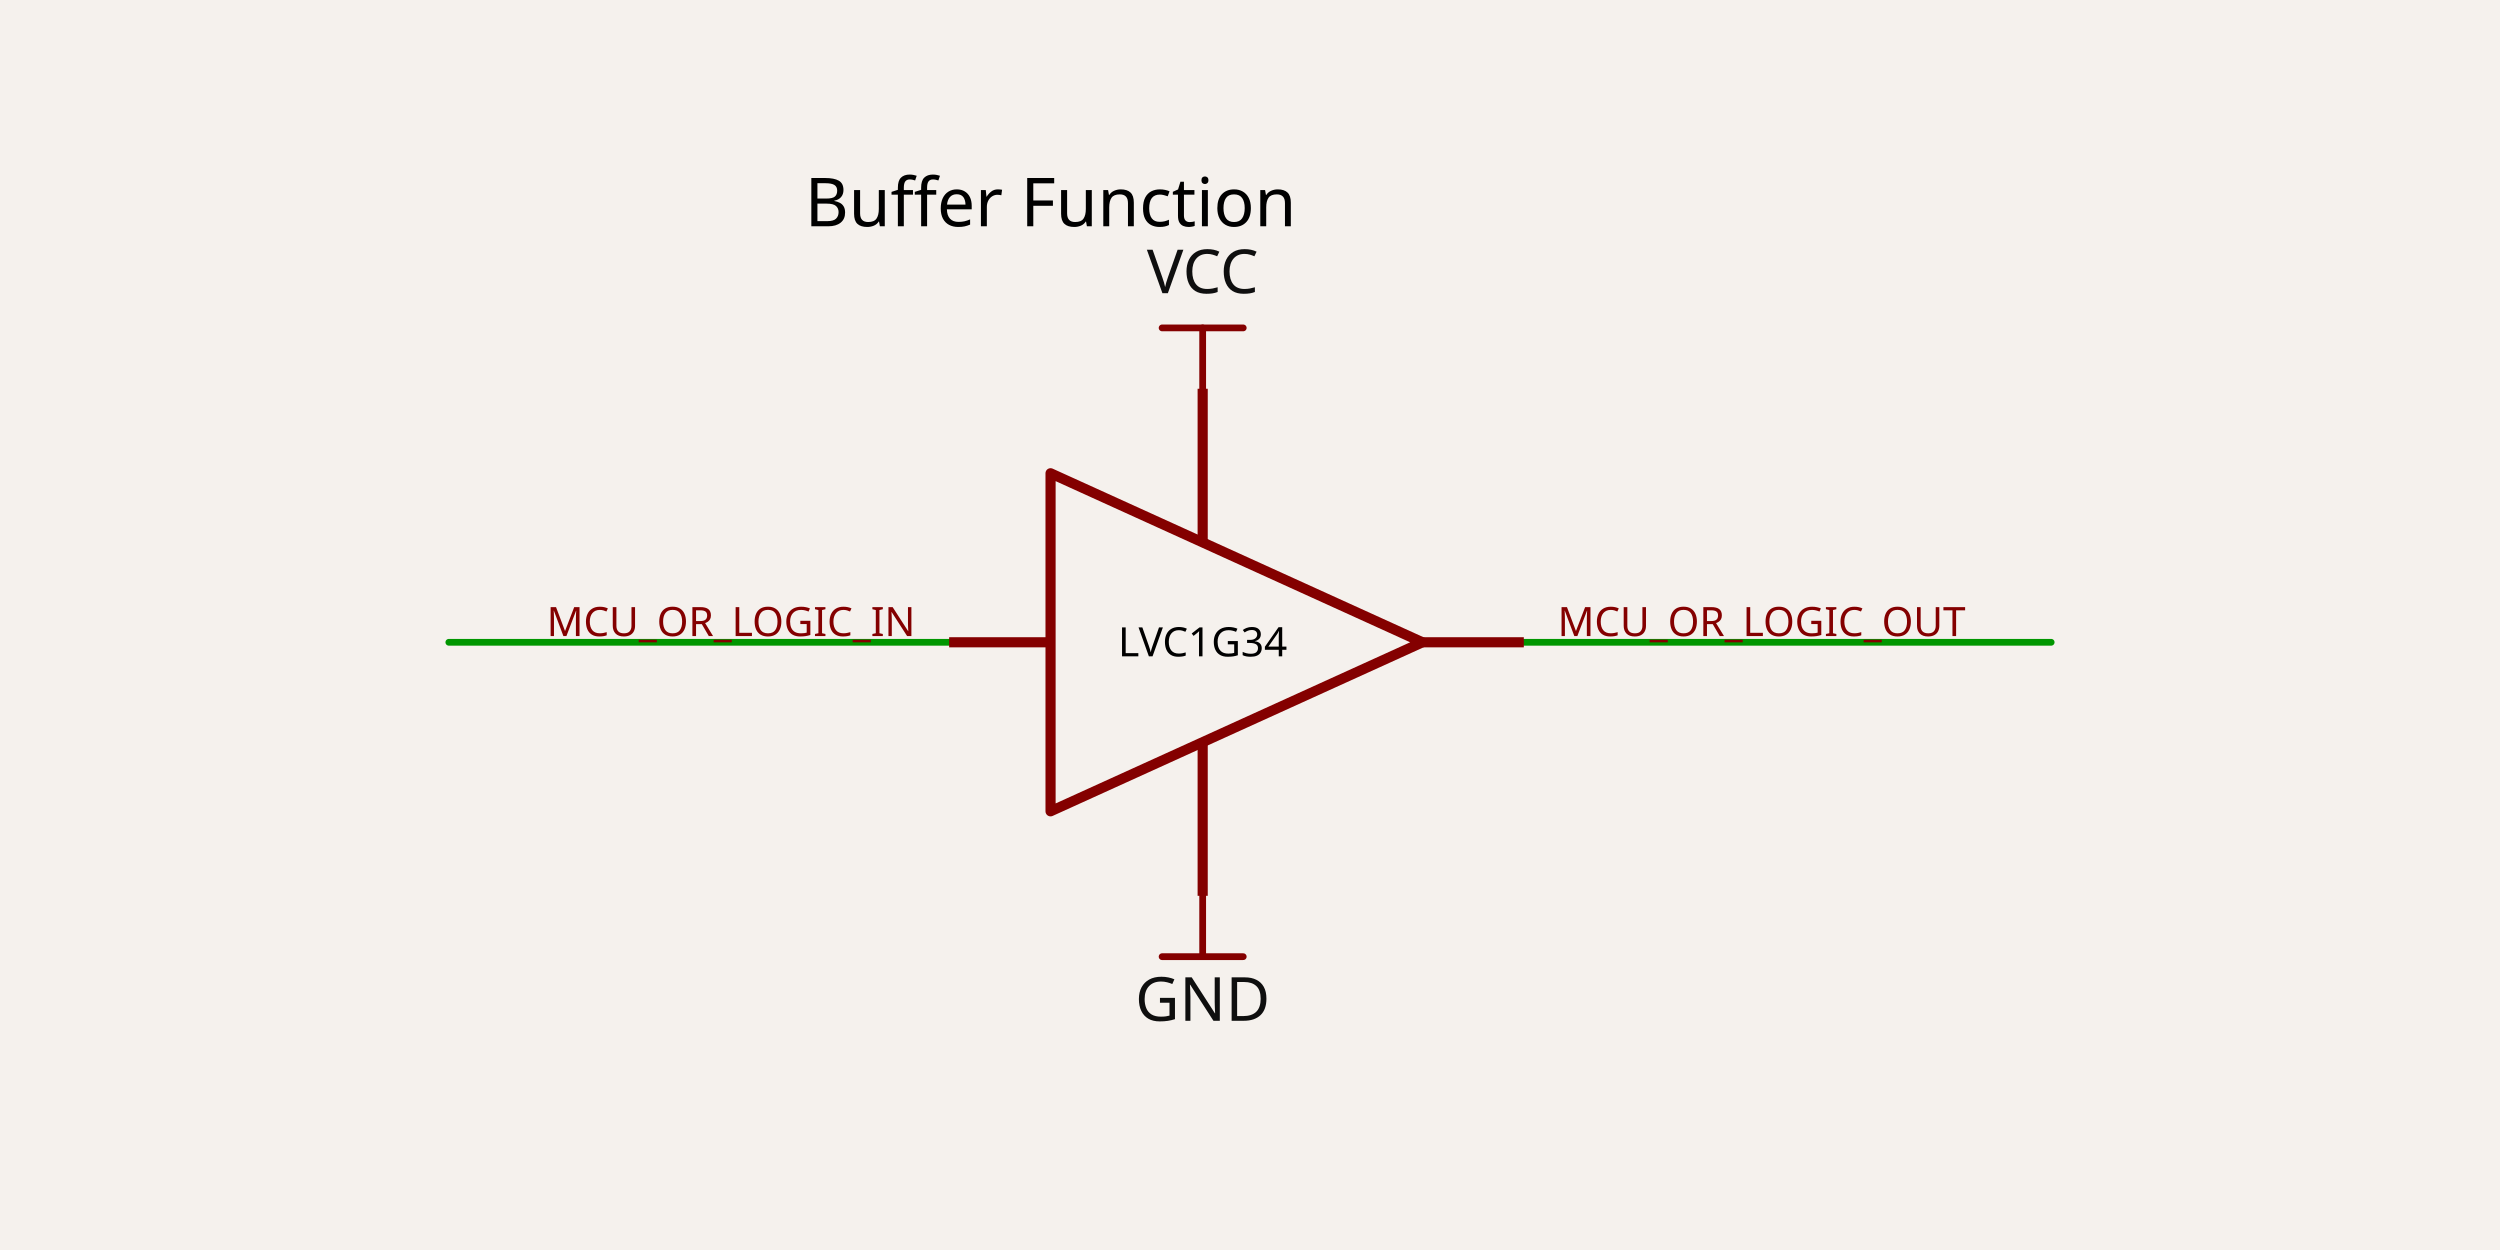
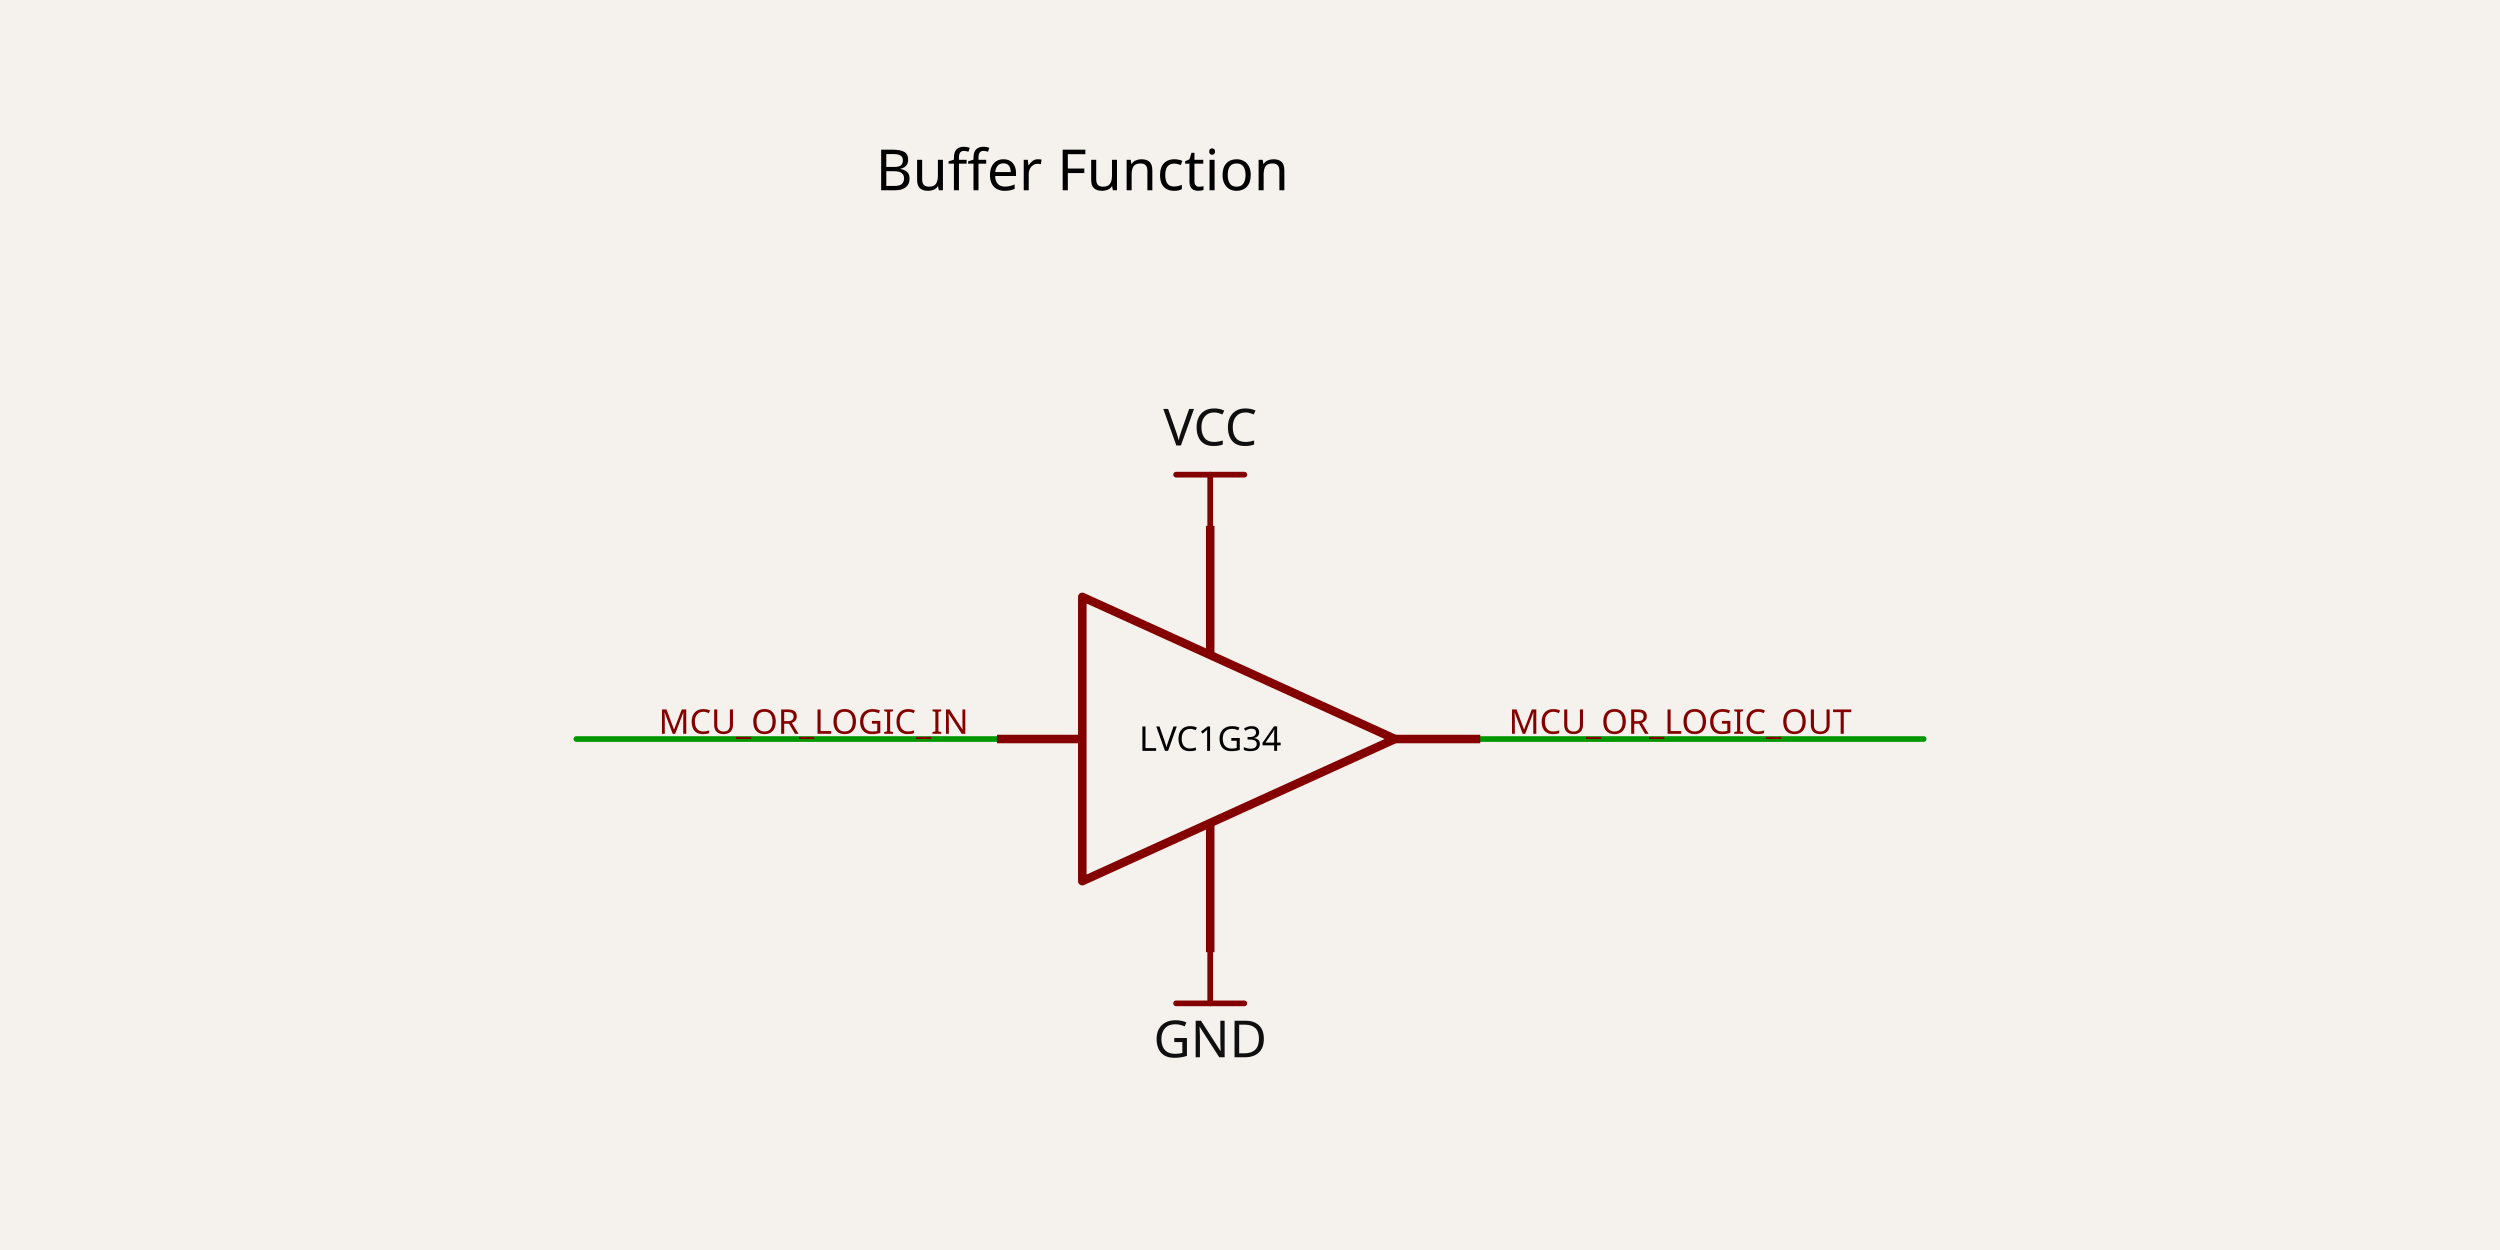
- <svg xmlns="http://www.w3.org/2000/svg" class="tscircuit-schematic" width="1200" height="600" style="background-color: rgb(245, 241, 237)" data-real-to-screen-transform="matrix(162.2615656438,0,0,-162.2615656438,593.5095373742,308.2969747233)">
+ <svg xmlns="http://www.w3.org/2000/svg" class="tscircuit-schematic" width="1200" height="600" style="background-color: rgb(245, 241, 237)" data-real-to-screen-transform="matrix(136.4339205045,0,0,-136.4339205045,594.5426431798,354.7281933117)">
  <style>
              .boundary { fill: rgb(245, 241, 237); }
              .schematic-boundary { fill: none; stroke: #fff; }
              .component { fill: none; stroke: rgb(132, 0, 0); }
              .chip { fill: rgb(255, 255, 194); stroke: rgb(132, 0, 0); }
              .component-pin { fill: none; stroke: rgb(132, 0, 0); }
              .text { font-family: sans-serif; fill: rgb(0, 150, 0); }
              .pin-number { fill: rgb(169, 0, 0); }
              .port-label { fill: rgb(0, 100, 100); }
              .component-name { fill: rgb(0, 100, 100); }
              
            </style>
  <rect class="boundary" x="0" y="0" width="1200" height="600" />
  <g class="trace sch-trace" data-layer="base" data-circuit-json-type="schematic_trace" data-schematic-trace-id="schematic_trace_0" data-subcircuit-connectivity-map-key="unnamedsubcircuitsubcircuit_source_group_0_connectivity_net0">
-     <path d="M 455.587 308.297 L 215.44 308.297" class="trace-invisible-hover-outline sch-trace-hitbox" stroke="rgb(0, 150, 0)" fill="none" stroke-width="25.962px" stroke-linecap="round" opacity="0" stroke-linejoin="round" />
-     <path class="sch-trace-path" d="M 455.587 308.297 L 215.44 308.297" stroke="rgb(0, 150, 0)" fill="none" stroke-width="3.245px" stroke-linecap="round" stroke-linejoin="round" />
+     <path d="M 478.574 354.728 L 276.652 354.728" class="trace-invisible-hover-outline sch-trace-hitbox" stroke="rgb(0, 150, 0)" fill="none" stroke-width="21.829px" stroke-linecap="round" opacity="0" stroke-linejoin="round" />
+     <path class="sch-trace-path" d="M 478.574 354.728 L 276.652 354.728" stroke="rgb(0, 150, 0)" fill="none" stroke-width="2.729px" stroke-linecap="round" stroke-linejoin="round" />
  </g>
  <g class="trace sch-trace" data-layer="base" data-circuit-json-type="schematic_trace" data-schematic-trace-id="schematic_trace_1" data-subcircuit-connectivity-map-key="unnamedsubcircuitsubcircuit_source_group_0_connectivity_net1">
-     <path d="M 731.432 308.297 L 984.56 308.297" class="trace-invisible-hover-outline sch-trace-hitbox" stroke="rgb(0, 150, 0)" fill="none" stroke-width="25.962px" stroke-linecap="round" opacity="0" stroke-linejoin="round" />
-     <path class="sch-trace-path" d="M 731.432 308.297 L 984.56 308.297" stroke="rgb(0, 150, 0)" fill="none" stroke-width="3.245px" stroke-linecap="round" stroke-linejoin="round" />
+     <path d="M 710.511 354.728 L 923.348 354.728" class="trace-invisible-hover-outline sch-trace-hitbox" stroke="rgb(0, 150, 0)" fill="none" stroke-width="21.829px" stroke-linecap="round" opacity="0" stroke-linejoin="round" />
+     <path class="sch-trace-path" d="M 710.511 354.728 L 923.348 354.728" stroke="rgb(0, 150, 0)" fill="none" stroke-width="2.729px" stroke-linecap="round" stroke-linejoin="round" />
  </g>
  <g class="trace-overlays sch-trace-overlays" data-layer="overlay" data-circuit-json-type="schematic_trace" data-schematic-trace-id="schematic_trace_0" data-subcircuit-connectivity-map-key="unnamedsubcircuitsubcircuit_source_group_0_connectivity_net0" />
  <g class="trace-overlays sch-trace-overlays" data-layer="overlay" data-circuit-json-type="schematic_trace" data-schematic-trace-id="schematic_trace_1" data-subcircuit-connectivity-map-key="unnamedsubcircuitsubcircuit_source_group_0_connectivity_net1" />
  <g class="sch-component" data-circuit-json-type="schematic_component" data-schematic-component-id="schematic_component_0">
-     <path class="sch-path" d="M 504.266 227.166 L 504.266 389.428 L 682.753 308.297 L 504.266 227.166" stroke="rgb(132, 0, 0)" stroke-width="4.868" fill="none" stroke-linecap="round" stroke-linejoin="round" data-schematic-component-id="schematic_component_0" />
-     <line class="sch-line" x1="455.587" y1="308.297" x2="504.266" y2="308.297" stroke="rgba(132, 0, 0)" stroke-width="4.868" data-schematic-line-id="schematic_line_0" data-schematic-component-id="schematic_component_0" />
-     <line class="sch-line" x1="682.753" y1="308.297" x2="731.432" y2="308.297" stroke="rgba(132, 0, 0)" stroke-width="4.868" data-schematic-line-id="schematic_line_1" data-schematic-component-id="schematic_component_0" />
-     <line class="sch-line" x1="577.283" y1="260.43" x2="577.283" y2="186.601" stroke="rgba(132, 0, 0)" stroke-width="4.868" data-schematic-line-id="schematic_line_2" data-schematic-component-id="schematic_component_0" />
-     <line class="sch-line" x1="577.283" y1="356.164" x2="577.283" y2="429.993" stroke="rgba(132, 0, 0)" stroke-width="4.868" data-schematic-line-id="schematic_line_3" data-schematic-component-id="schematic_component_0" />
+     <path class="sch-path" d="M 519.504 286.511 L 519.504 422.945 L 669.581 354.728 L 519.504 286.511" stroke="rgb(132, 0, 0)" stroke-width="4.093" fill="none" stroke-linecap="round" stroke-linejoin="round" data-schematic-component-id="schematic_component_0" />
+     <line class="sch-line" x1="478.574" y1="354.728" x2="519.504" y2="354.728" stroke="rgba(132, 0, 0)" stroke-width="4.093" data-schematic-line-id="schematic_line_0" data-schematic-component-id="schematic_component_0" />
+     <line class="sch-line" x1="669.581" y1="354.728" x2="710.511" y2="354.728" stroke="rgba(132, 0, 0)" stroke-width="4.093" data-schematic-line-id="schematic_line_1" data-schematic-component-id="schematic_component_0" />
+     <line class="sch-line" x1="580.899" y1="314.48" x2="580.899" y2="252.403" stroke="rgba(132, 0, 0)" stroke-width="4.093" data-schematic-line-id="schematic_line_2" data-schematic-component-id="schematic_component_0" />
+     <line class="sch-line" x1="580.899" y1="394.976" x2="580.899" y2="457.054" stroke="rgba(132, 0, 0)" stroke-width="4.093" data-schematic-line-id="schematic_line_3" data-schematic-component-id="schematic_component_0" />
  </g>
  <g class="schematic-port-hover sch-port-hover" data-schematic-port-id="source_port_0">
-     <circle cx="455.587" cy="308.297" r="6.49" fill="red" opacity="0" />
+     <circle cx="478.574" cy="354.728" r="5.457" fill="red" opacity="0" />
  </g>
  <g class="schematic-port-hover sch-port-hover" data-schematic-port-id="source_port_1">
-     <circle cx="731.432" cy="308.297" r="6.49" fill="red" opacity="0" />
+     <circle cx="710.511" cy="354.728" r="5.457" fill="red" opacity="0" />
  </g>
  <g class="schematic-port-hover sch-port-hover" data-schematic-port-id="source_port_2">
-     <circle cx="577.283" cy="186.601" r="6.49" fill="red" opacity="0" />
+     <circle cx="580.899" cy="252.403" r="5.457" fill="red" opacity="0" />
  </g>
  <g class="schematic-port-hover sch-port-hover" data-schematic-port-id="source_port_3">
-     <circle cx="577.283" cy="429.993" r="6.49" fill="red" opacity="0" />
+     <circle cx="580.899" cy="457.054" r="5.457" fill="red" opacity="0" />
  </g>
-   <rect class="component-overlay sch-component-overlay sch-net-label-overlay" data-circuit-json-type="schematic_net_label" data-schematic-net-label-id="schematic_net_label_0" x="557.812" y="157.394" width="38.943" height="29.207" fill="transparent" />
-   <path class="sch-net-label-symbol-path" data-circuit-json-type="schematic_net_label" data-schematic-net-label-id="schematic_net_label_0" d="M 596.755 157.394 L 557.812 157.394" stroke="rgb(132, 0, 0)" fill="none" stroke-width="3.245px" stroke-linecap="round" />
-   <path class="sch-net-label-symbol-path" data-circuit-json-type="schematic_net_label" data-schematic-net-label-id="schematic_net_label_0" d="M 577.283 157.394 L 577.283 186.601" stroke="rgb(132, 0, 0)" fill="none" stroke-width="3.245px" stroke-linecap="round" />
-   <text class="sch-net-label-symbol-text" data-circuit-json-type="schematic_net_label" data-schematic-net-label-id="schematic_net_label_0" x="577.283" y="149.281" fill="rgb(15, 15, 15)" font-family="sans-serif" text-anchor="middle" dominant-baseline="ideographic" font-size="29.207px">VCC</text>
-   <rect class="component-overlay sch-component-overlay sch-net-label-overlay" data-circuit-json-type="schematic_net_label" data-schematic-net-label-id="schematic_net_label_1" x="557.812" y="429.993" width="38.943" height="29.207" fill="transparent" />
-   <path class="sch-net-label-symbol-path" data-circuit-json-type="schematic_net_label" data-schematic-net-label-id="schematic_net_label_1" d="M 557.812 459.2 L 596.755 459.2" stroke="rgb(132, 0, 0)" fill="none" stroke-width="3.245px" stroke-linecap="round" />
-   <path class="sch-net-label-symbol-path" data-circuit-json-type="schematic_net_label" data-schematic-net-label-id="schematic_net_label_1" d="M 577.283 459.2 L 577.283 429.993" stroke="rgb(132, 0, 0)" fill="none" stroke-width="3.245px" stroke-linecap="round" />
-   <text class="sch-net-label-symbol-text" data-circuit-json-type="schematic_net_label" data-schematic-net-label-id="schematic_net_label_1" x="577.283" y="467.313" fill="rgb(15, 15, 15)" font-family="sans-serif" text-anchor="middle" dominant-baseline="hanging" font-size="29.207px">GND</text>
-   <text class="sch-text" x="577.283" y="308.297" fill="#000000" text-anchor="middle" dominant-baseline="middle" font-family="sans-serif" font-size="19.471px" transform="rotate(0, 577.2834, 308.297)">LVC1G34</text>
-   <text class="sch-text" x="504.266" y="97.357" fill="#000000" text-anchor="middle" dominant-baseline="middle" font-family="sans-serif" font-size="32.452px" transform="rotate(0, 504.2657, 97.35694)">Buffer Function</text>
-   <text class="sch-text" x="439.361" y="298.561" fill="rgb(132, 0, 0)" text-anchor="end" dominant-baseline="middle" font-family="sans-serif" font-size="19.471px" transform="rotate(0, 439.3611, 298.5613)">MCU_OR_LOGIC_IN</text>
-   <text class="sch-text" x="747.658" y="298.561" fill="rgb(132, 0, 0)" text-anchor="start" dominant-baseline="middle" font-family="sans-serif" font-size="19.471px" transform="rotate(0, 747.658, 298.5613)">MCU_OR_LOGIC_OUT</text>
+   <g class="schematic-port-hover sch-port-hover" data-schematic-port-id="source_port_4">
+     <circle cx="512.682" cy="327.441" r="5.457" fill="red" opacity="0" />
+   </g>
+   <rect class="component-overlay sch-component-overlay sch-net-label-overlay" data-circuit-json-type="schematic_net_label" data-schematic-net-label-id="schematic_net_label_0" x="564.527" y="227.845" width="32.744" height="24.558" fill="transparent" />
+   <path class="sch-net-label-symbol-path" data-circuit-json-type="schematic_net_label" data-schematic-net-label-id="schematic_net_label_0" d="M 597.271 227.845 L 564.527 227.845" stroke="rgb(132, 0, 0)" fill="none" stroke-width="2.729px" stroke-linecap="round" />
+   <path class="sch-net-label-symbol-path" data-circuit-json-type="schematic_net_label" data-schematic-net-label-id="schematic_net_label_0" d="M 580.899 227.845 L 580.899 252.403" stroke="rgb(132, 0, 0)" fill="none" stroke-width="2.729px" stroke-linecap="round" />
+   <text class="sch-net-label-symbol-text" data-circuit-json-type="schematic_net_label" data-schematic-net-label-id="schematic_net_label_0" x="580.899" y="221.023" fill="rgb(15, 15, 15)" font-family="sans-serif" text-anchor="middle" dominant-baseline="ideographic" font-size="24.558px">VCC</text>
+   <rect class="component-overlay sch-component-overlay sch-net-label-overlay" data-circuit-json-type="schematic_net_label" data-schematic-net-label-id="schematic_net_label_1" x="564.527" y="457.054" width="32.744" height="24.558" fill="transparent" />
+   <path class="sch-net-label-symbol-path" data-circuit-json-type="schematic_net_label" data-schematic-net-label-id="schematic_net_label_1" d="M 564.527 481.612 L 597.271 481.612" stroke="rgb(132, 0, 0)" fill="none" stroke-width="2.729px" stroke-linecap="round" />
+   <path class="sch-net-label-symbol-path" data-circuit-json-type="schematic_net_label" data-schematic-net-label-id="schematic_net_label_1" d="M 580.899 481.612 L 580.899 457.054" stroke="rgb(132, 0, 0)" fill="none" stroke-width="2.729px" stroke-linecap="round" />
+   <text class="sch-net-label-symbol-text" data-circuit-json-type="schematic_net_label" data-schematic-net-label-id="schematic_net_label_1" x="580.899" y="488.433" fill="rgb(15, 15, 15)" font-family="sans-serif" text-anchor="middle" dominant-baseline="hanging" font-size="24.558px">GND</text>
+   <text class="sch-text" x="580.899" y="354.728" fill="#000000" text-anchor="middle" dominant-baseline="middle" font-family="sans-serif" font-size="16.372px" transform="rotate(0, 580.8993, 354.7282)">LVC1G34</text>
+   <text class="sch-text" x="519.504" y="81.86" fill="#000000" text-anchor="middle" dominant-baseline="middle" font-family="sans-serif" font-size="27.287px" transform="rotate(0, 519.504, 81.86035)">Buffer Function</text>
+   <text class="sch-text" x="464.93" y="346.542" fill="rgb(132, 0, 0)" text-anchor="end" dominant-baseline="middle" font-family="sans-serif" font-size="16.372px" transform="rotate(0, 464.9304, 346.5422)">MCU_OR_LOGIC_IN</text>
+   <text class="sch-text" x="724.155" y="346.542" fill="rgb(132, 0, 0)" text-anchor="start" dominant-baseline="middle" font-family="sans-serif" font-size="16.372px" transform="rotate(0, 724.1549, 346.5422)">MCU_OR_LOGIC_OUT</text>
</svg>
